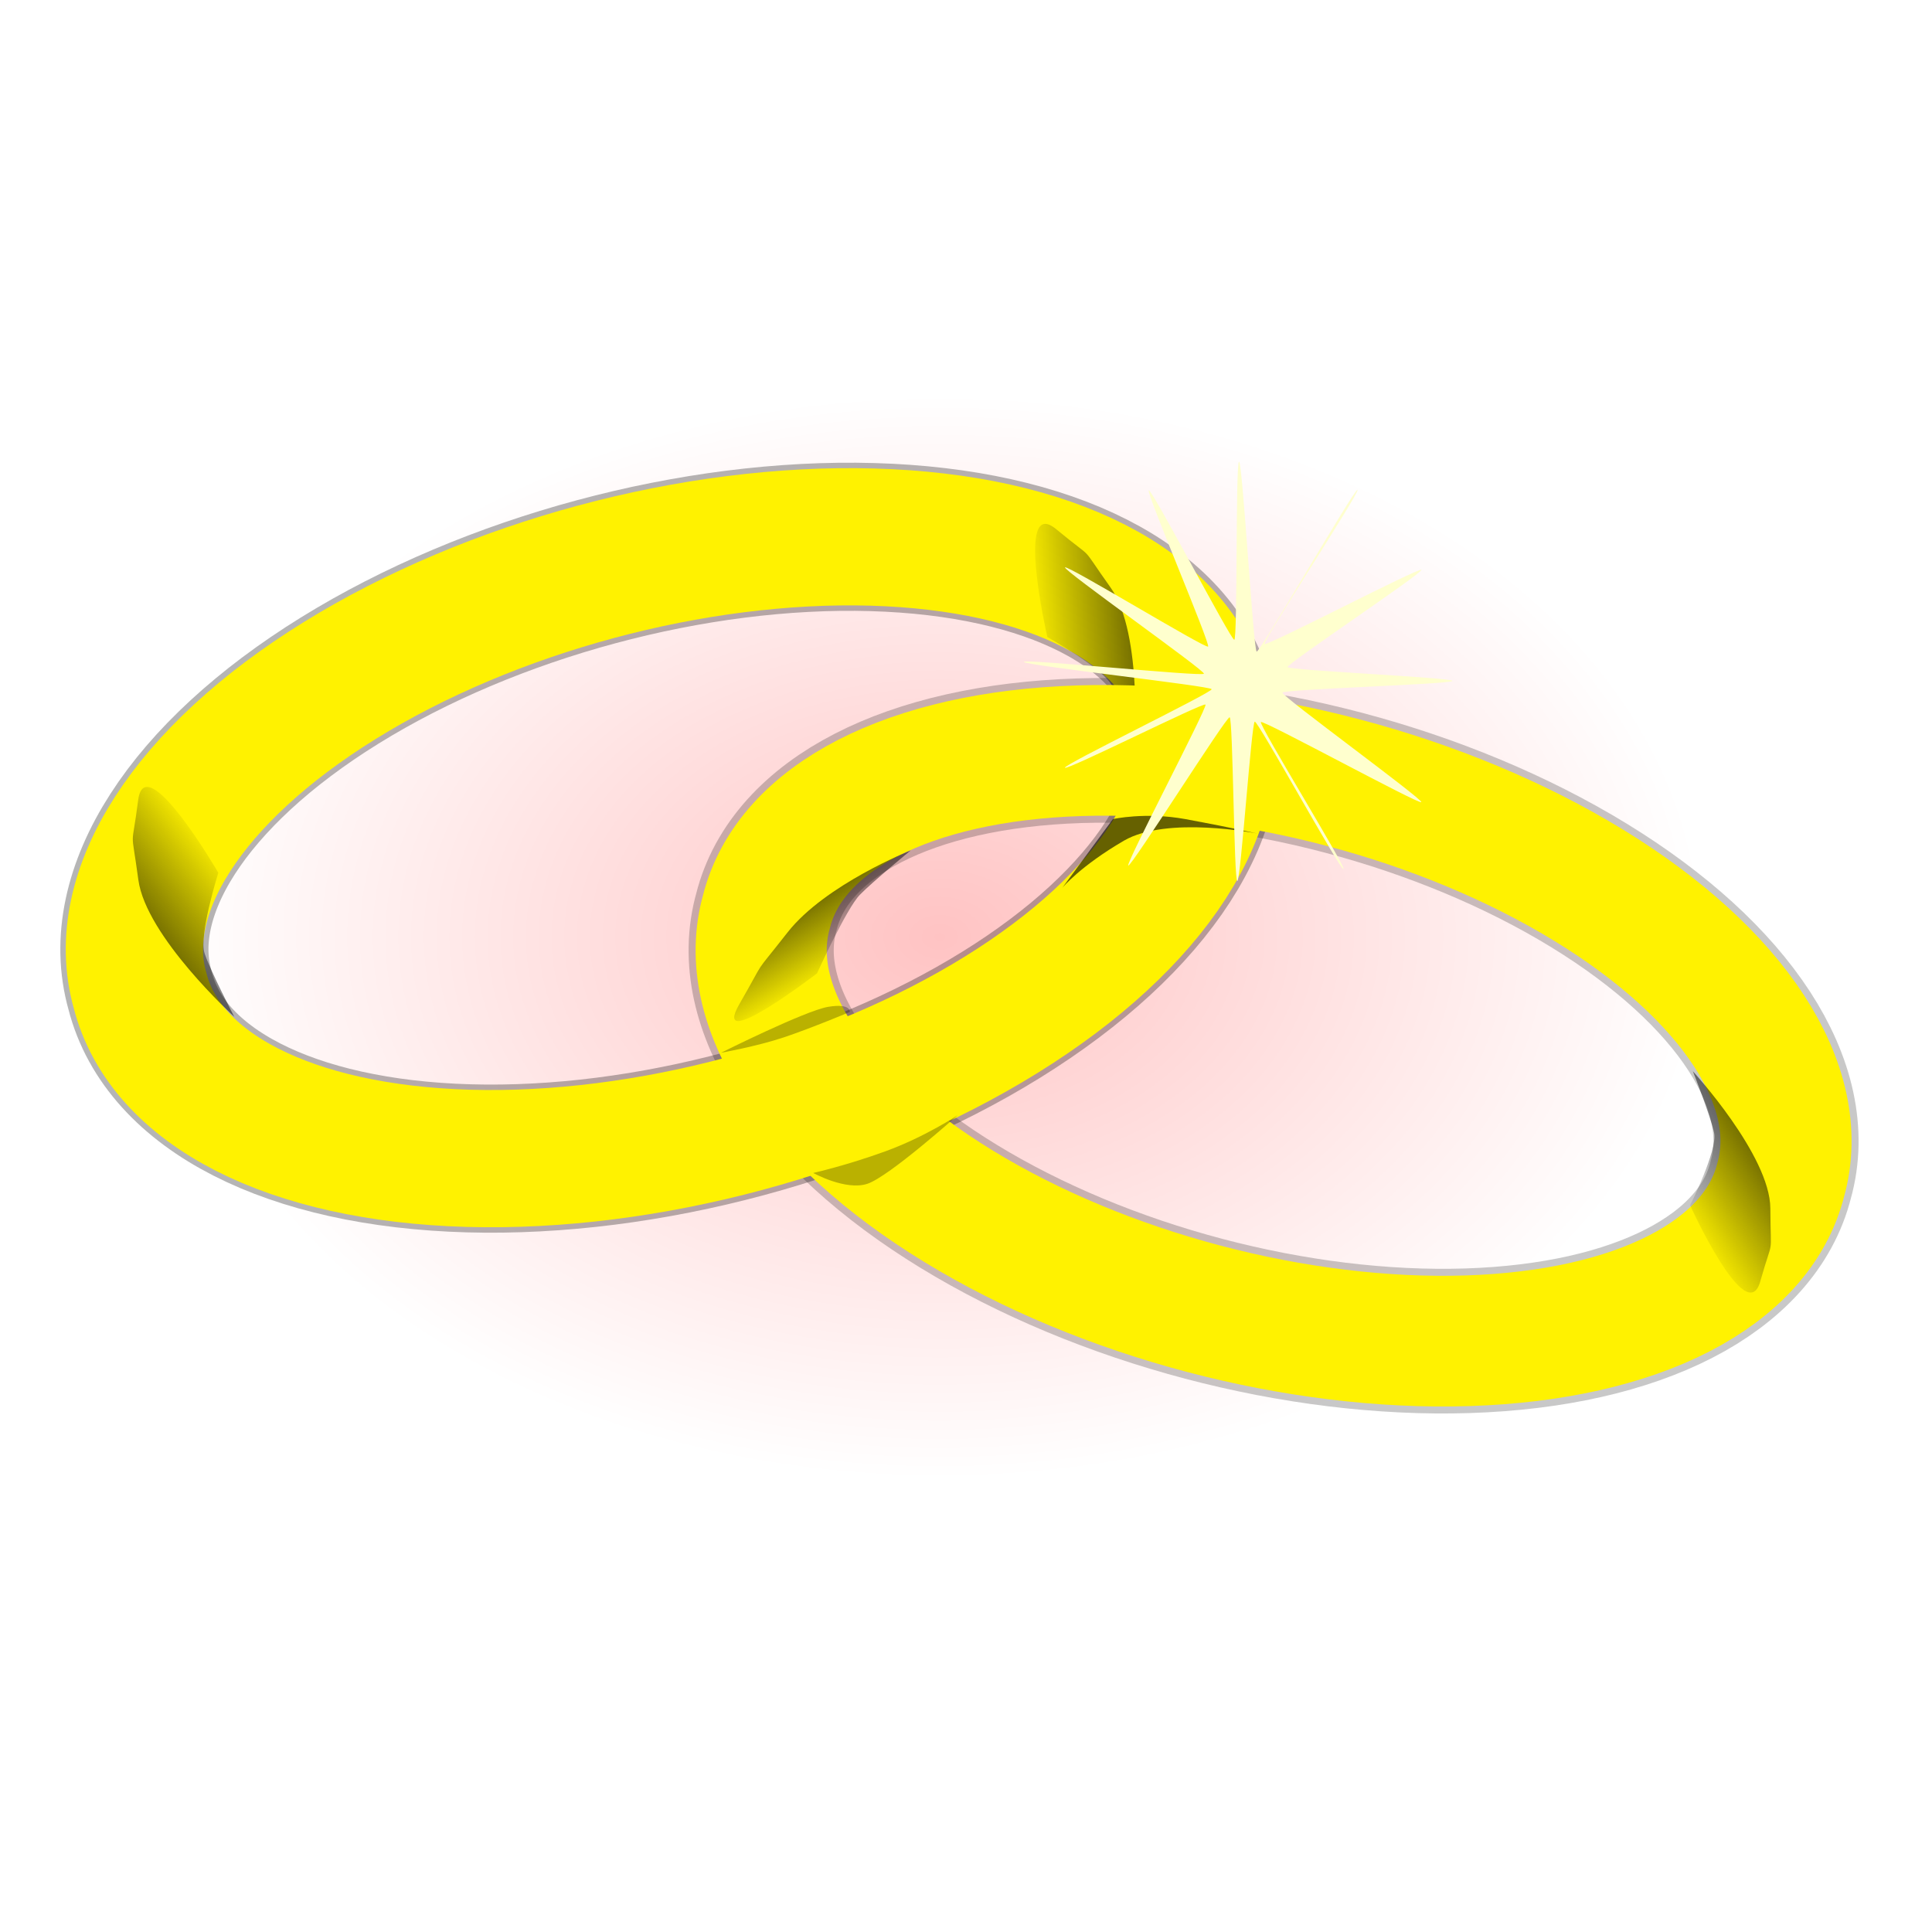
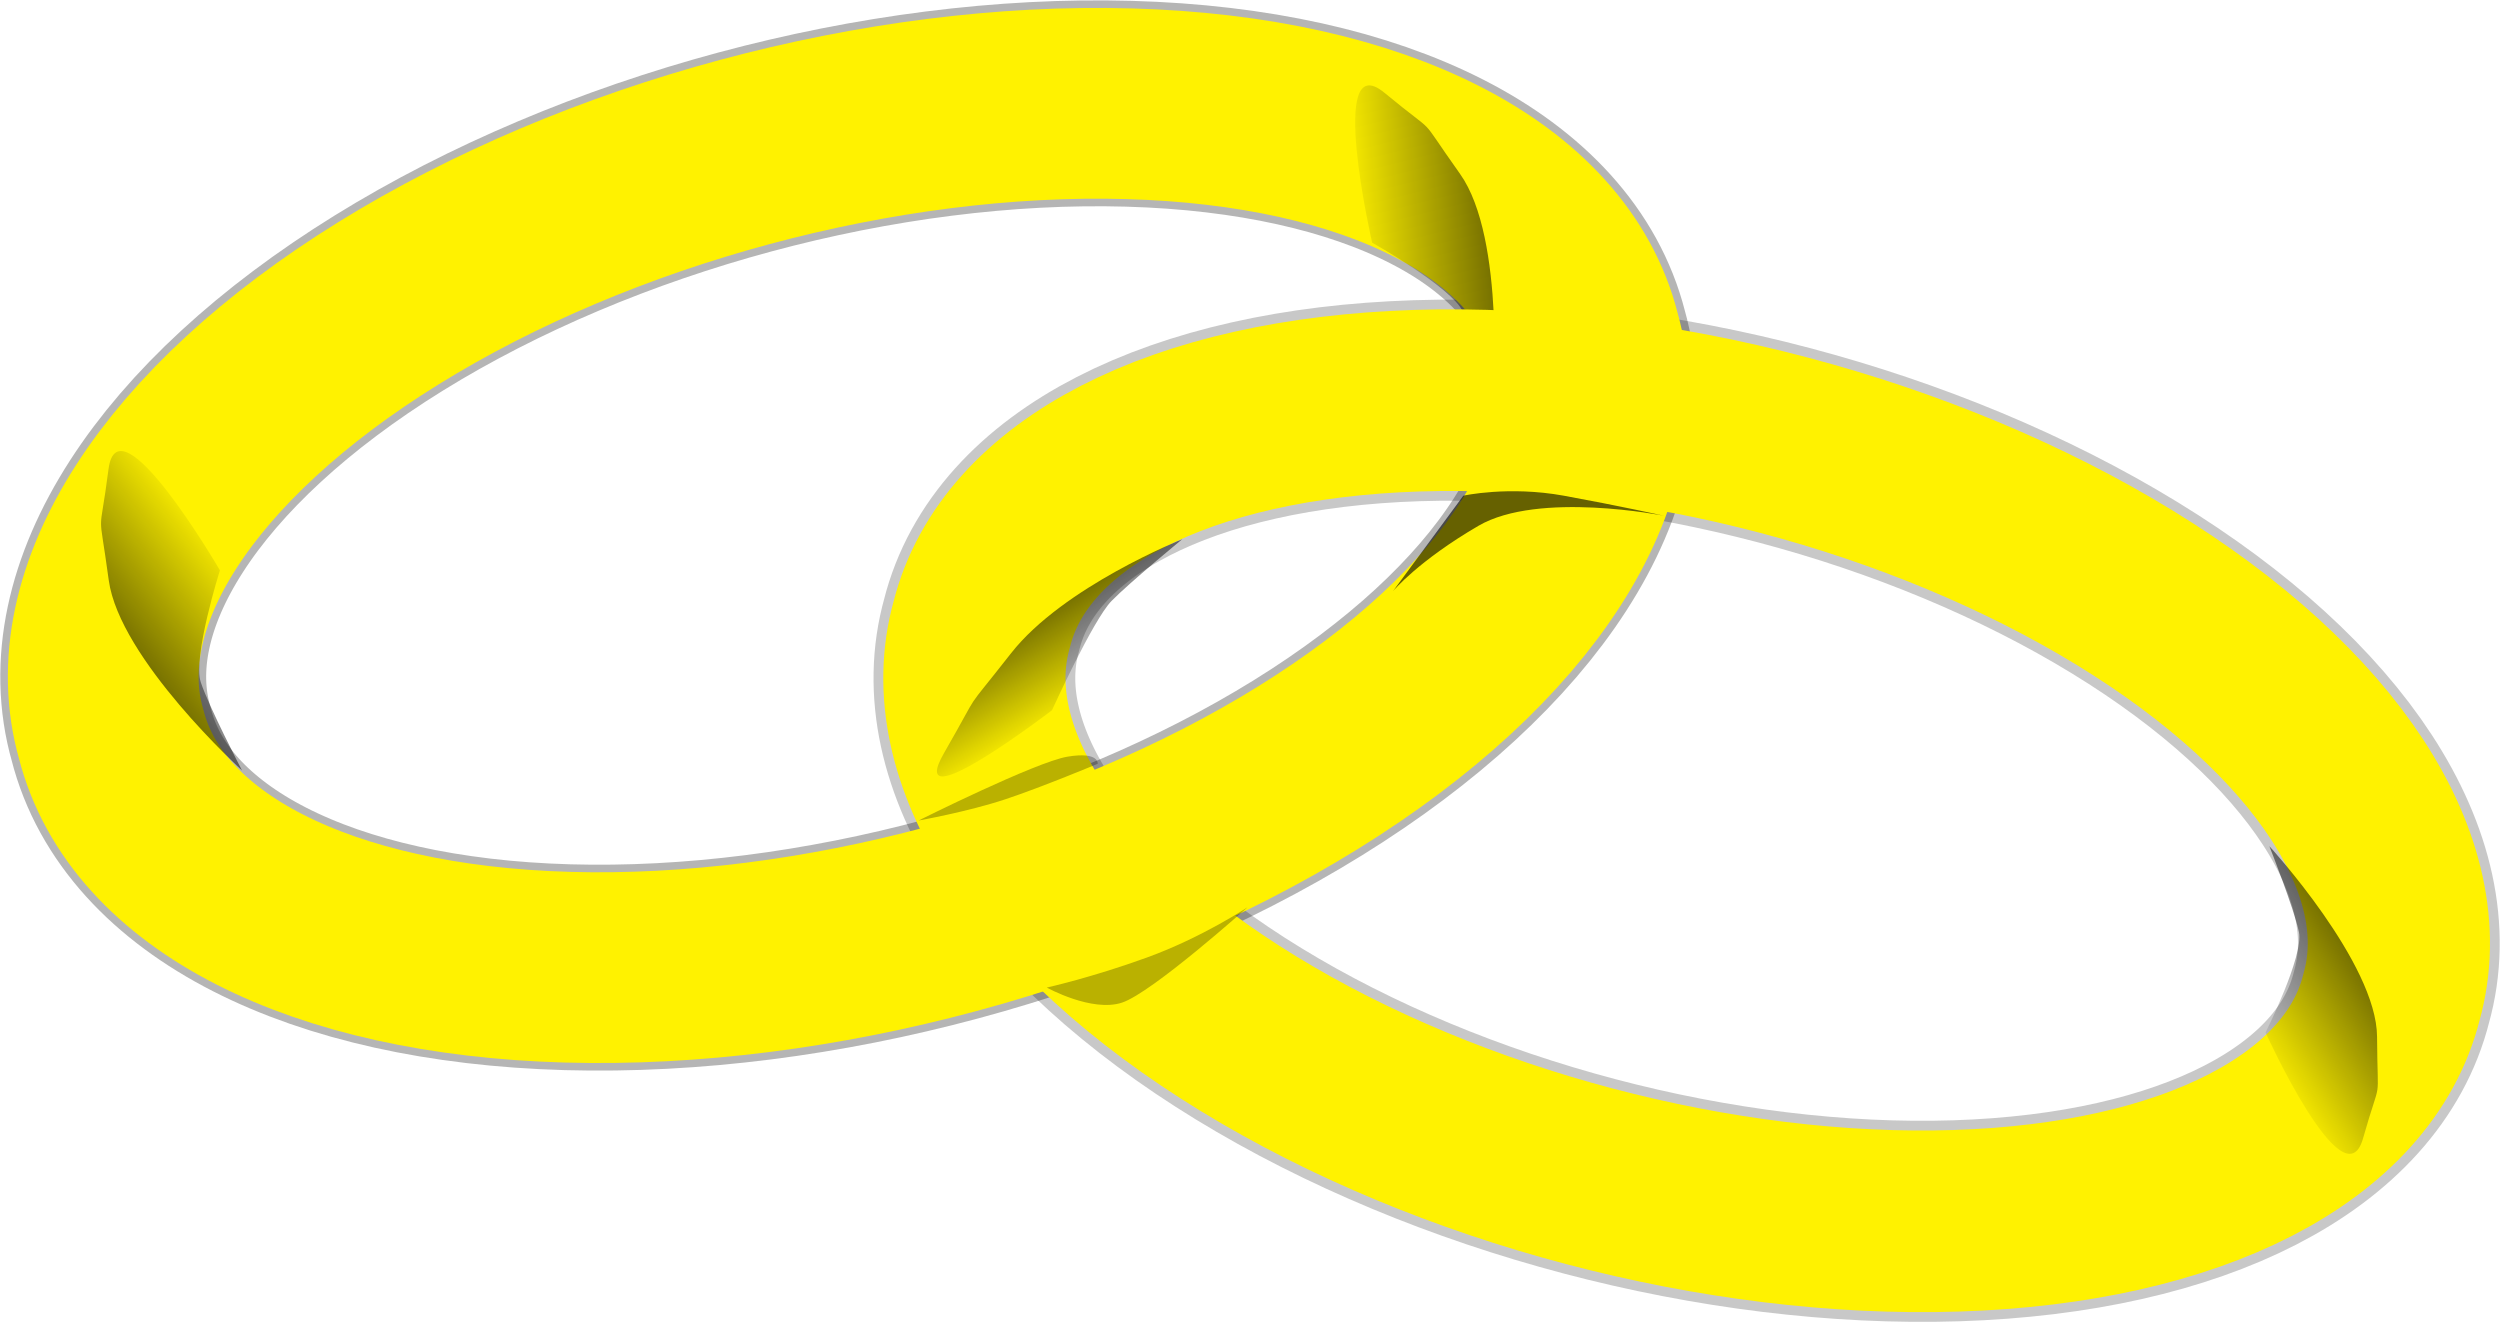
- <svg xmlns="http://www.w3.org/2000/svg" xmlns:xlink="http://www.w3.org/1999/xlink" id="svg2" viewBox="0 0 750 750" version="1.0" y="0" x="0">
+ <svg xmlns="http://www.w3.org/2000/svg" xmlns:xlink="http://www.w3.org/1999/xlink" id="svg2" viewBox="0 0 256 135.396" version="1.0" y="0" x="0" width="256" height="135.396">
  <defs id="defs3">
    <linearGradient id="linearGradient2064">
      <stop id="stop2066" offset="0" />
      <stop id="stop2068" stop-opacity="0" offset="1" />
    </linearGradient>
-     <linearGradient id="linearGradient2070" y2="437.67" xlink:href="#linearGradient2064" gradientUnits="userSpaceOnUse" y1="398.23" gradientTransform="matrix(1.1944 0 0 1.1551 18.814 -121.62)" x2="248.87" x1="224.24" />
-     <linearGradient id="linearGradient2074" y2="437.67" xlink:href="#linearGradient2064" gradientUnits="userSpaceOnUse" y1="398.23" gradientTransform="matrix(-1.5607 -.93911 -1.1754 .56654 1554.2 457.49)" x2="248.87" x1="224.24" />
-     <linearGradient id="linearGradient2078" y2="437.67" xlink:href="#linearGradient2064" gradientUnits="userSpaceOnUse" y1="398.23" gradientTransform="matrix(1.6784 .80542 1.0868 -.75835 -804.44 465.53)" x2="248.87" x1="224.24" />
-     <linearGradient id="linearGradient2082" y2="437.67" xlink:href="#linearGradient2064" gradientUnits="userSpaceOnUse" y1="398.23" gradientTransform="matrix(-.67441 1.7352 -1.3116 .18944 1142.2 -268.06)" x2="248.87" x1="224.24" />
-     <radialGradient id="radialGradient2173" gradientUnits="userSpaceOnUse" cy="455.54" cx="307.34" gradientTransform="scale(1.1872 .84233)" r="250.16">
+     <linearGradient id="linearGradient2070" y2="437.67" xlink:href="#linearGradient2064" gradientUnits="userSpaceOnUse" y1="398.23" gradientTransform="matrix(1.1944,0,0,1.1551,18.814,-121.62)" x2="248.87" x1="224.24" />
+     <linearGradient id="linearGradient2074" y2="437.67" xlink:href="#linearGradient2064" gradientUnits="userSpaceOnUse" y1="398.23" gradientTransform="matrix(-1.5607,-0.93911,-1.1754,0.56654,1554.2,457.49)" x2="248.87" x1="224.24" />
+     <linearGradient id="linearGradient2078" y2="437.67" xlink:href="#linearGradient2064" gradientUnits="userSpaceOnUse" y1="398.23" gradientTransform="matrix(1.6784,0.80542,1.0868,-0.75835,-804.44,465.53)" x2="248.87" x1="224.24" />
+     <linearGradient id="linearGradient2082" y2="437.67" xlink:href="#linearGradient2064" gradientUnits="userSpaceOnUse" y1="398.23" gradientTransform="matrix(-0.67441,1.7352,-1.3116,0.18944,1142.2,-268.06)" x2="248.87" x1="224.24" />
+     <radialGradient id="radialGradient2173" gradientUnits="userSpaceOnUse" cy="455.54" cx="307.34" gradientTransform="scale(1.1872,0.84233)" r="250.16">
      <stop id="stop2169" stop-color="#f00" stop-opacity=".235" offset="0" />
      <stop id="stop2171" stop-color="#f00" stop-opacity="0" offset="1" />
    </radialGradient>
  </defs>
-   <g id="layer1">
-     <path id="path2165" d="m661.85 383.72a296.98 210.72 0 1 1 -593.97 0 296.98 210.72 0 1 1 593.97 0z" fill="url(#radialGradient2173)" transform="translate(0 -20)" />
-     <path id="path2104" stroke-linejoin="round" d="m420 339.51a174.29 90 0 1 1 -348.57 0 174.29 90 0 1 1 348.57 0z" stroke-opacity=".292" transform="matrix(1.1812 -.31815 .31815 1.1812 -138.01 6.2223)" stroke="#000" stroke-linecap="round" stroke-width="47.006" fill="none" />
-     <path id="path2112" stroke-linejoin="round" d="m420 339.51a174.29 90 0 1 1 -348.57 0 174.29 90 0 1 1 348.57 0z" stroke-opacity=".216" transform="matrix(1.1296 .29853 -.2995 1.1259 318.53 -49.652)" stroke="#000" stroke-linecap="round" stroke-width="48.213" fill="none" />
-     <path id="path1291" stroke-linejoin="round" d="m420 339.51a174.29 90 0 1 1 -348.57 0 174.29 90 0 1 1 348.57 0z" transform="matrix(1.1812 -.31815 .31815 1.1812 -138.01 6.2223)" stroke="#fff200" stroke-linecap="round" stroke-width="43.55" fill="none" />
-     <path id="path2080" d="m440.28 292.31s3.71-46.15-9.17-64.24c-12.88-18.1-4.93-9.27-21.08-22.62-16.15-13.34-3.46 41.84-3.46 41.84s22.18 12.48 25.27 19.16 8.44 25.86 8.44 25.86z" fill="url(#linearGradient2082)" fill-rule="evenodd" />
-     <path id="path2052" stroke-linejoin="round" d="m420 339.51a174.29 90 0 1 1 -348.57 0 174.29 90 0 1 1 348.57 0z" transform="matrix(1.1296 .29853 -.2995 1.1259 318.53 -49.652)" stroke="#fff200" stroke-linecap="round" stroke-width="43.55" fill="none" />
-     <path id="path2056" d="m432.04 317.96s12.62-2.8 28.04 0c15.42 2.81 28.03 5.61 28.03 5.61s-35.04-7.01-51.86 2.81c-16.82 9.81-23.83 18.22-23.83 18.22l19.62-26.64z" fill-opacity=".6" fill-rule="evenodd" />
-     <path id="path2058" d="m315.7 455.34s12.62-2.81 28.03-8.41c15.42-5.61 28.04-14.02 28.04-14.02s-26.63 23.83-35.04 26.63-21.03-4.2-21.03-4.2z" fill-opacity=".27" fill-rule="evenodd" />
-     <path id="path2060" d="m353.55 330.11s-33.27 13.27-47.82 31.85c-14.56 18.58-7.28 7.96-18.72 27.87-11.43 19.91 30.15-11.95 30.15-11.95s11.44-25.21 16.63-30.52c5.2-5.31 19.76-17.25 19.76-17.25z" fill="url(#linearGradient2070)" fill-rule="evenodd" />
-     <path id="path2072" d="m657.16 415.85s29.97 32.66 30.08 53.22 1.4 9.63-3.91 28.38c-5.31 18.76-27.24-29.56-27.24-29.56s10.72-21.36 9.33-28.05-8.26-23.99-8.26-23.99z" fill="url(#linearGradient2074)" fill-rule="evenodd" />
-     <path id="path2076" d="m90.934 394.7s-34.258-31.14-37.227-53.16c-2.97-22.01-2.734-10.13-0.072-30.91 2.661-20.78 31.124 28.17 31.124 28.17s-7.656 24.26-5.347 31.25c2.31 6.99 11.522 24.65 11.522 24.65z" fill="url(#linearGradient2078)" fill-rule="evenodd" />
-     <path id="path2084" d="m397.06 309.47c-0.97 0.48-27.09-46.99-28.12-46.73-1.04 0.26-4.46 50.52-5.54 50.58-1.08 0.07-1.36-51.68-2.43-51.97-1.07-0.3-31.26 47.62-32.17 47.05-0.91-0.56 25.27-50.34 24.5-51.08-0.78-0.74-44.04 20.99-44.59 20.04-0.56-0.95 46.82-23.88 46.55-24.92-0.26-1.03-59.54-7.59-59.59-8.66-0.06-1.07 56.76 4.77 57.13 3.74 0.37-1.02-44.71-32.83-44.07-33.73s44.52 25.84 45.39 25.12c0.86-0.72-19.76-49-18.82-49.59 0.95-0.59 26.07 47.57 27.14 47.44s0.38-56.42 1.5-56.49c1.13-0.07 4.55 59.98 5.61 60.24 1.05 0.25 31.07-51.88 32-51.34 0.94 0.54-30.19 48.04-29.5 48.91 0.69 0.88 49.23-24.49 49.75-23.5s-42.8 29.83-42.45 30.85c0.35 1.03 52.48 3.33 52.33 4.38-0.15 1.06-53.74 2.63-53.97 3.73-0.24 1.11 44.67 33.86 44.07 34.74-0.61 0.88-50.13-26.17-50.89-25.41-0.77 0.77 27.13 46.12 26.17 46.6z" fill="#ffffce" transform="matrix(1.2233 0 0 1.2233 35.775 -41.265)" />
-     <path id="path2114" d="m279.89 408.69s13.87-2.48 24.27-5.95c10.4-3.46 25.76-9.9 25.76-9.9s0.49-3.47-8.42-1.99c-8.92 1.49-41.61 17.84-41.61 17.84z" fill-opacity=".27" fill-rule="evenodd" />
+   <g id="layer1" transform="matrix(0.3666363,0,0,0.3666363,-8.556579,-65.81784)">
+     <path id="path2165" d="m 661.85,383.72 a 296.985,210.724 0 1 1 -593.97,0 296.985,210.724 0 1 1 593.97,0 z" transform="translate(0,-20)" style="display:none;fill:url(#radialGradient2173)" />
+     <path id="path2104" d="m 420,339.51 a 174.29,90 0 1 1 -348.57,0 174.29,90 0 1 1 348.57,0 z" transform="matrix(1.1812,-0.31815,0.31815,1.1812,-138.01,6.2223)" style="fill:none;stroke:#000000;stroke-width:47.006;stroke-linecap:round;stroke-linejoin:round;stroke-opacity:0.292" />
+     <path id="path2112" d="m 420,339.51 a 174.29,90 0 1 1 -348.57,0 174.29,90 0 1 1 348.57,0 z" transform="matrix(1.1296,0.29853,-0.2995,1.1259,318.53,-49.652)" style="fill:none;stroke:#000000;stroke-width:48.213;stroke-linecap:round;stroke-linejoin:round;stroke-opacity:0.216" />
+     <path id="path1291" d="m 420,339.51 a 174.29,90 0 1 1 -348.57,0 174.29,90 0 1 1 348.57,0 z" transform="matrix(1.1812,-0.31815,0.31815,1.1812,-138.01,6.2223)" style="fill:none;stroke:#fff200;stroke-width:43.55;stroke-linecap:round;stroke-linejoin:round" />
+     <path id="path2080" d="m 440.28,292.31 c 0,0 3.71,-46.15 -9.17,-64.24 -12.88,-18.1 -4.93,-9.27 -21.08,-22.62 -16.15,-13.34 -3.46,41.84 -3.46,41.84 0,0 22.18,12.48 25.27,19.16 3.09,6.68 8.44,25.86 8.44,25.86 z" style="fill:url(#linearGradient2082);fill-rule:evenodd" />
+     <path id="path2052" d="m 420,339.51 a 174.29,90 0 1 1 -348.57,0 174.29,90 0 1 1 348.57,0 z" transform="matrix(1.1296,0.29853,-0.2995,1.1259,318.53,-49.652)" style="fill:none;stroke:#fff200;stroke-width:43.55;stroke-linecap:round;stroke-linejoin:round" />
+     <path id="path2056" d="m 432.04,317.96 c 0,0 12.62,-2.8 28.04,0 15.42,2.81 28.03,5.61 28.03,5.61 0,0 -35.04,-7.01 -51.86,2.81 -16.82,9.81 -23.83,18.22 -23.83,18.22 z" style="fill-opacity:0.6;fill-rule:evenodd" />
+     <path id="path2058" d="m 315.7,455.34 c 0,0 12.62,-2.81 28.03,-8.41 15.42,-5.61 28.04,-14.02 28.04,-14.02 0,0 -26.63,23.83 -35.04,26.63 -8.41,2.8 -21.03,-4.2 -21.03,-4.2 z" style="fill-opacity:0.27;fill-rule:evenodd" />
+     <path id="path2060" d="m 353.55,330.11 c 0,0 -33.27,13.27 -47.82,31.85 -14.56,18.58 -7.28,7.96 -18.72,27.87 -11.43,19.91 30.15,-11.95 30.15,-11.95 0,0 11.44,-25.21 16.63,-30.52 5.2,-5.31 19.76,-17.25 19.76,-17.25 z" style="fill:url(#linearGradient2070);fill-rule:evenodd" />
+     <path id="path2072" d="m 657.16,415.85 c 0,0 29.97,32.66 30.08,53.22 0.11,20.56 1.4,9.63 -3.91,28.38 -5.31,18.76 -27.24,-29.56 -27.24,-29.56 0,0 10.72,-21.36 9.33,-28.05 -1.39,-6.69 -8.26,-23.99 -8.26,-23.99 z" style="fill:url(#linearGradient2074);fill-rule:evenodd" />
+     <path id="path2076" d="m 90.934,394.7 c 0,0 -34.258,-31.14 -37.227,-53.16 -2.97,-22.01 -2.734,-10.13 -0.072,-30.91 2.661,-20.78 31.124,28.17 31.124,28.17 0,0 -7.656,24.26 -5.347,31.25 2.31,6.99 11.522,24.65 11.522,24.65 z" style="fill:url(#linearGradient2078);fill-rule:evenodd" />
+     <path id="path2084" d="m 397.06,309.47 c -0.97,0.48 -27.09,-46.99 -28.12,-46.73 -1.04,0.26 -4.46,50.52 -5.54,50.58 -1.08,0.07 -1.36,-51.68 -2.43,-51.97 -1.07,-0.3 -31.26,47.62 -32.17,47.05 -0.91,-0.56 25.27,-50.34 24.5,-51.08 -0.78,-0.74 -44.04,20.99 -44.59,20.04 -0.56,-0.95 46.82,-23.88 46.55,-24.92 -0.26,-1.03 -59.54,-7.59 -59.59,-8.66 -0.06,-1.07 56.76,4.77 57.13,3.74 0.37,-1.02 -44.71,-32.83 -44.07,-33.73 0.64,-0.9 44.52,25.84 45.39,25.12 0.86,-0.72 -19.76,-49 -18.82,-49.59 0.95,-0.59 26.07,47.57 27.14,47.44 1.07,-0.13 0.38,-56.42 1.5,-56.49 1.13,-0.07 4.55,59.98 5.61,60.24 1.05,0.25 31.07,-51.88 32,-51.34 0.94,0.54 -30.19,48.04 -29.5,48.91 0.69,0.88 49.23,-24.49 49.75,-23.5 0.52,0.99 -42.8,29.83 -42.45,30.85 0.35,1.03 52.48,3.33 52.33,4.38 -0.15,1.06 -53.74,2.63 -53.97,3.73 -0.24,1.11 44.67,33.86 44.07,34.74 -0.61,0.88 -50.13,-26.17 -50.89,-25.41 -0.77,0.77 27.13,46.12 26.17,46.6 z" transform="matrix(1.2233,0,0,1.2233,35.775,-41.265)" style="display:none;fill:#ffffce" />
+     <path id="path2114" d="m 279.89,408.69 c 0,0 13.87,-2.48 24.27,-5.95 10.4,-3.46 25.76,-9.9 25.76,-9.9 0,0 0.49,-3.47 -8.42,-1.99 -8.92,1.49 -41.61,17.84 -41.61,17.84 z" style="fill-opacity:0.27;fill-rule:evenodd" />
  </g>
</svg>
